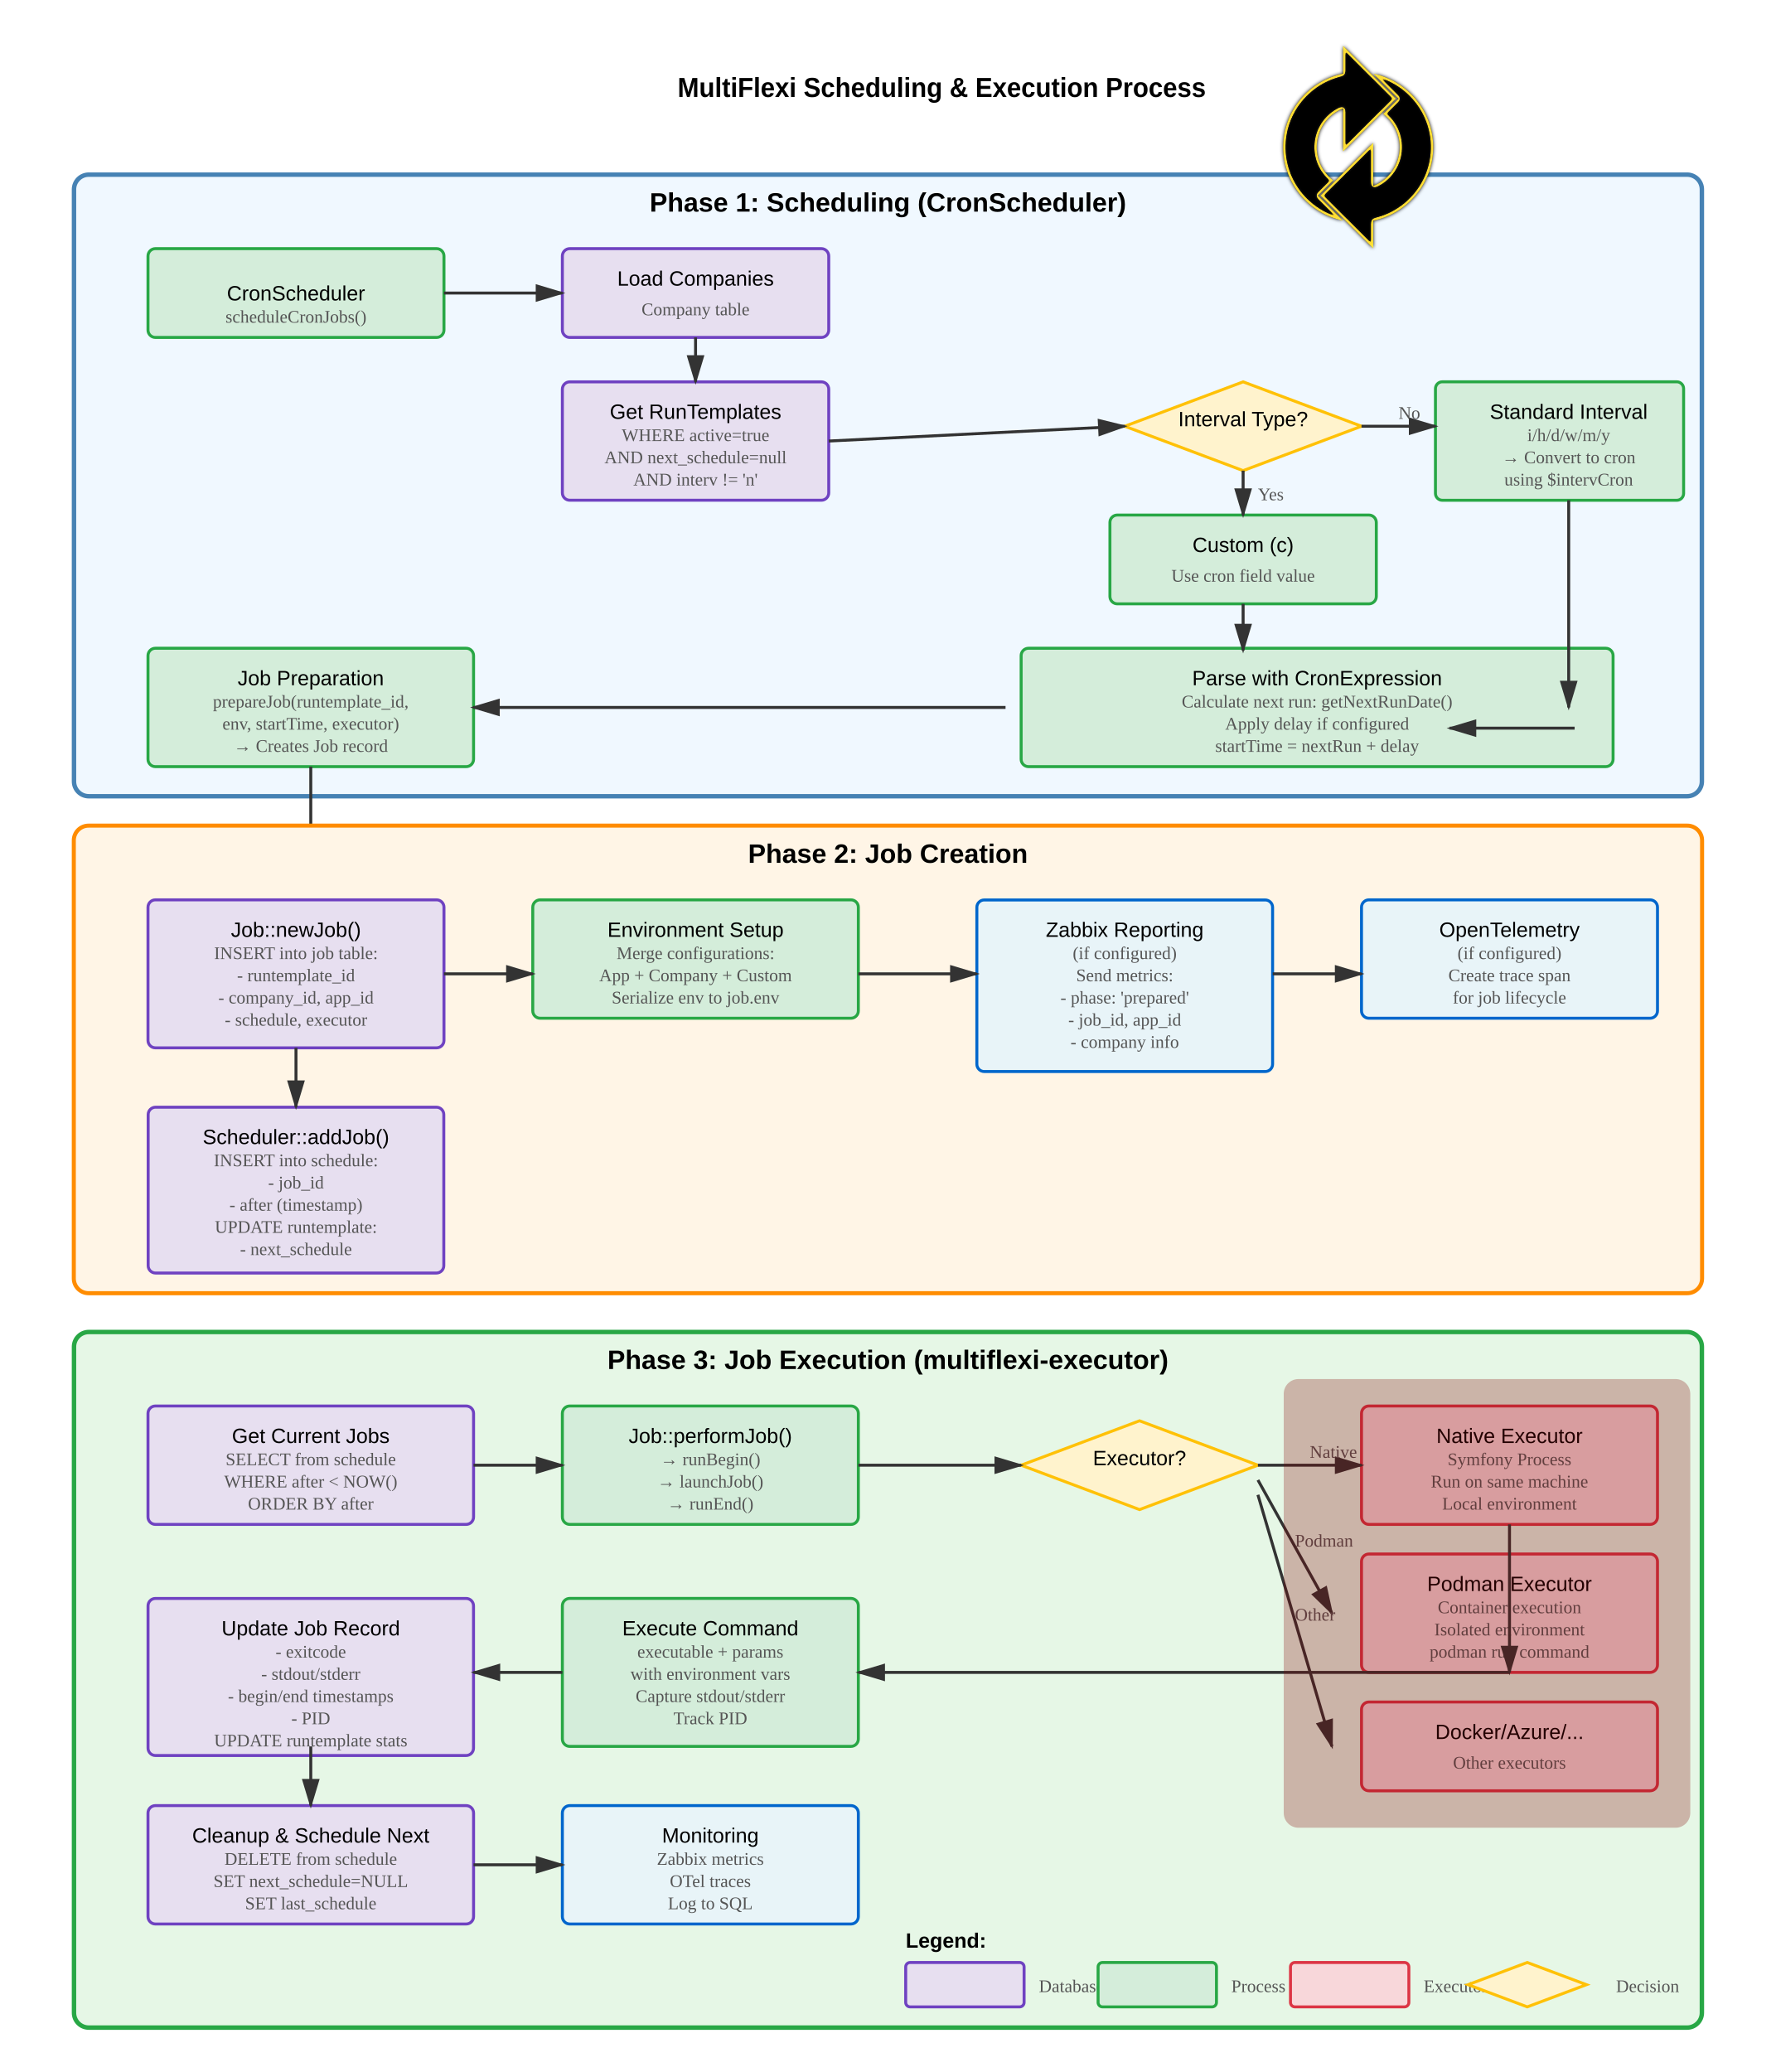
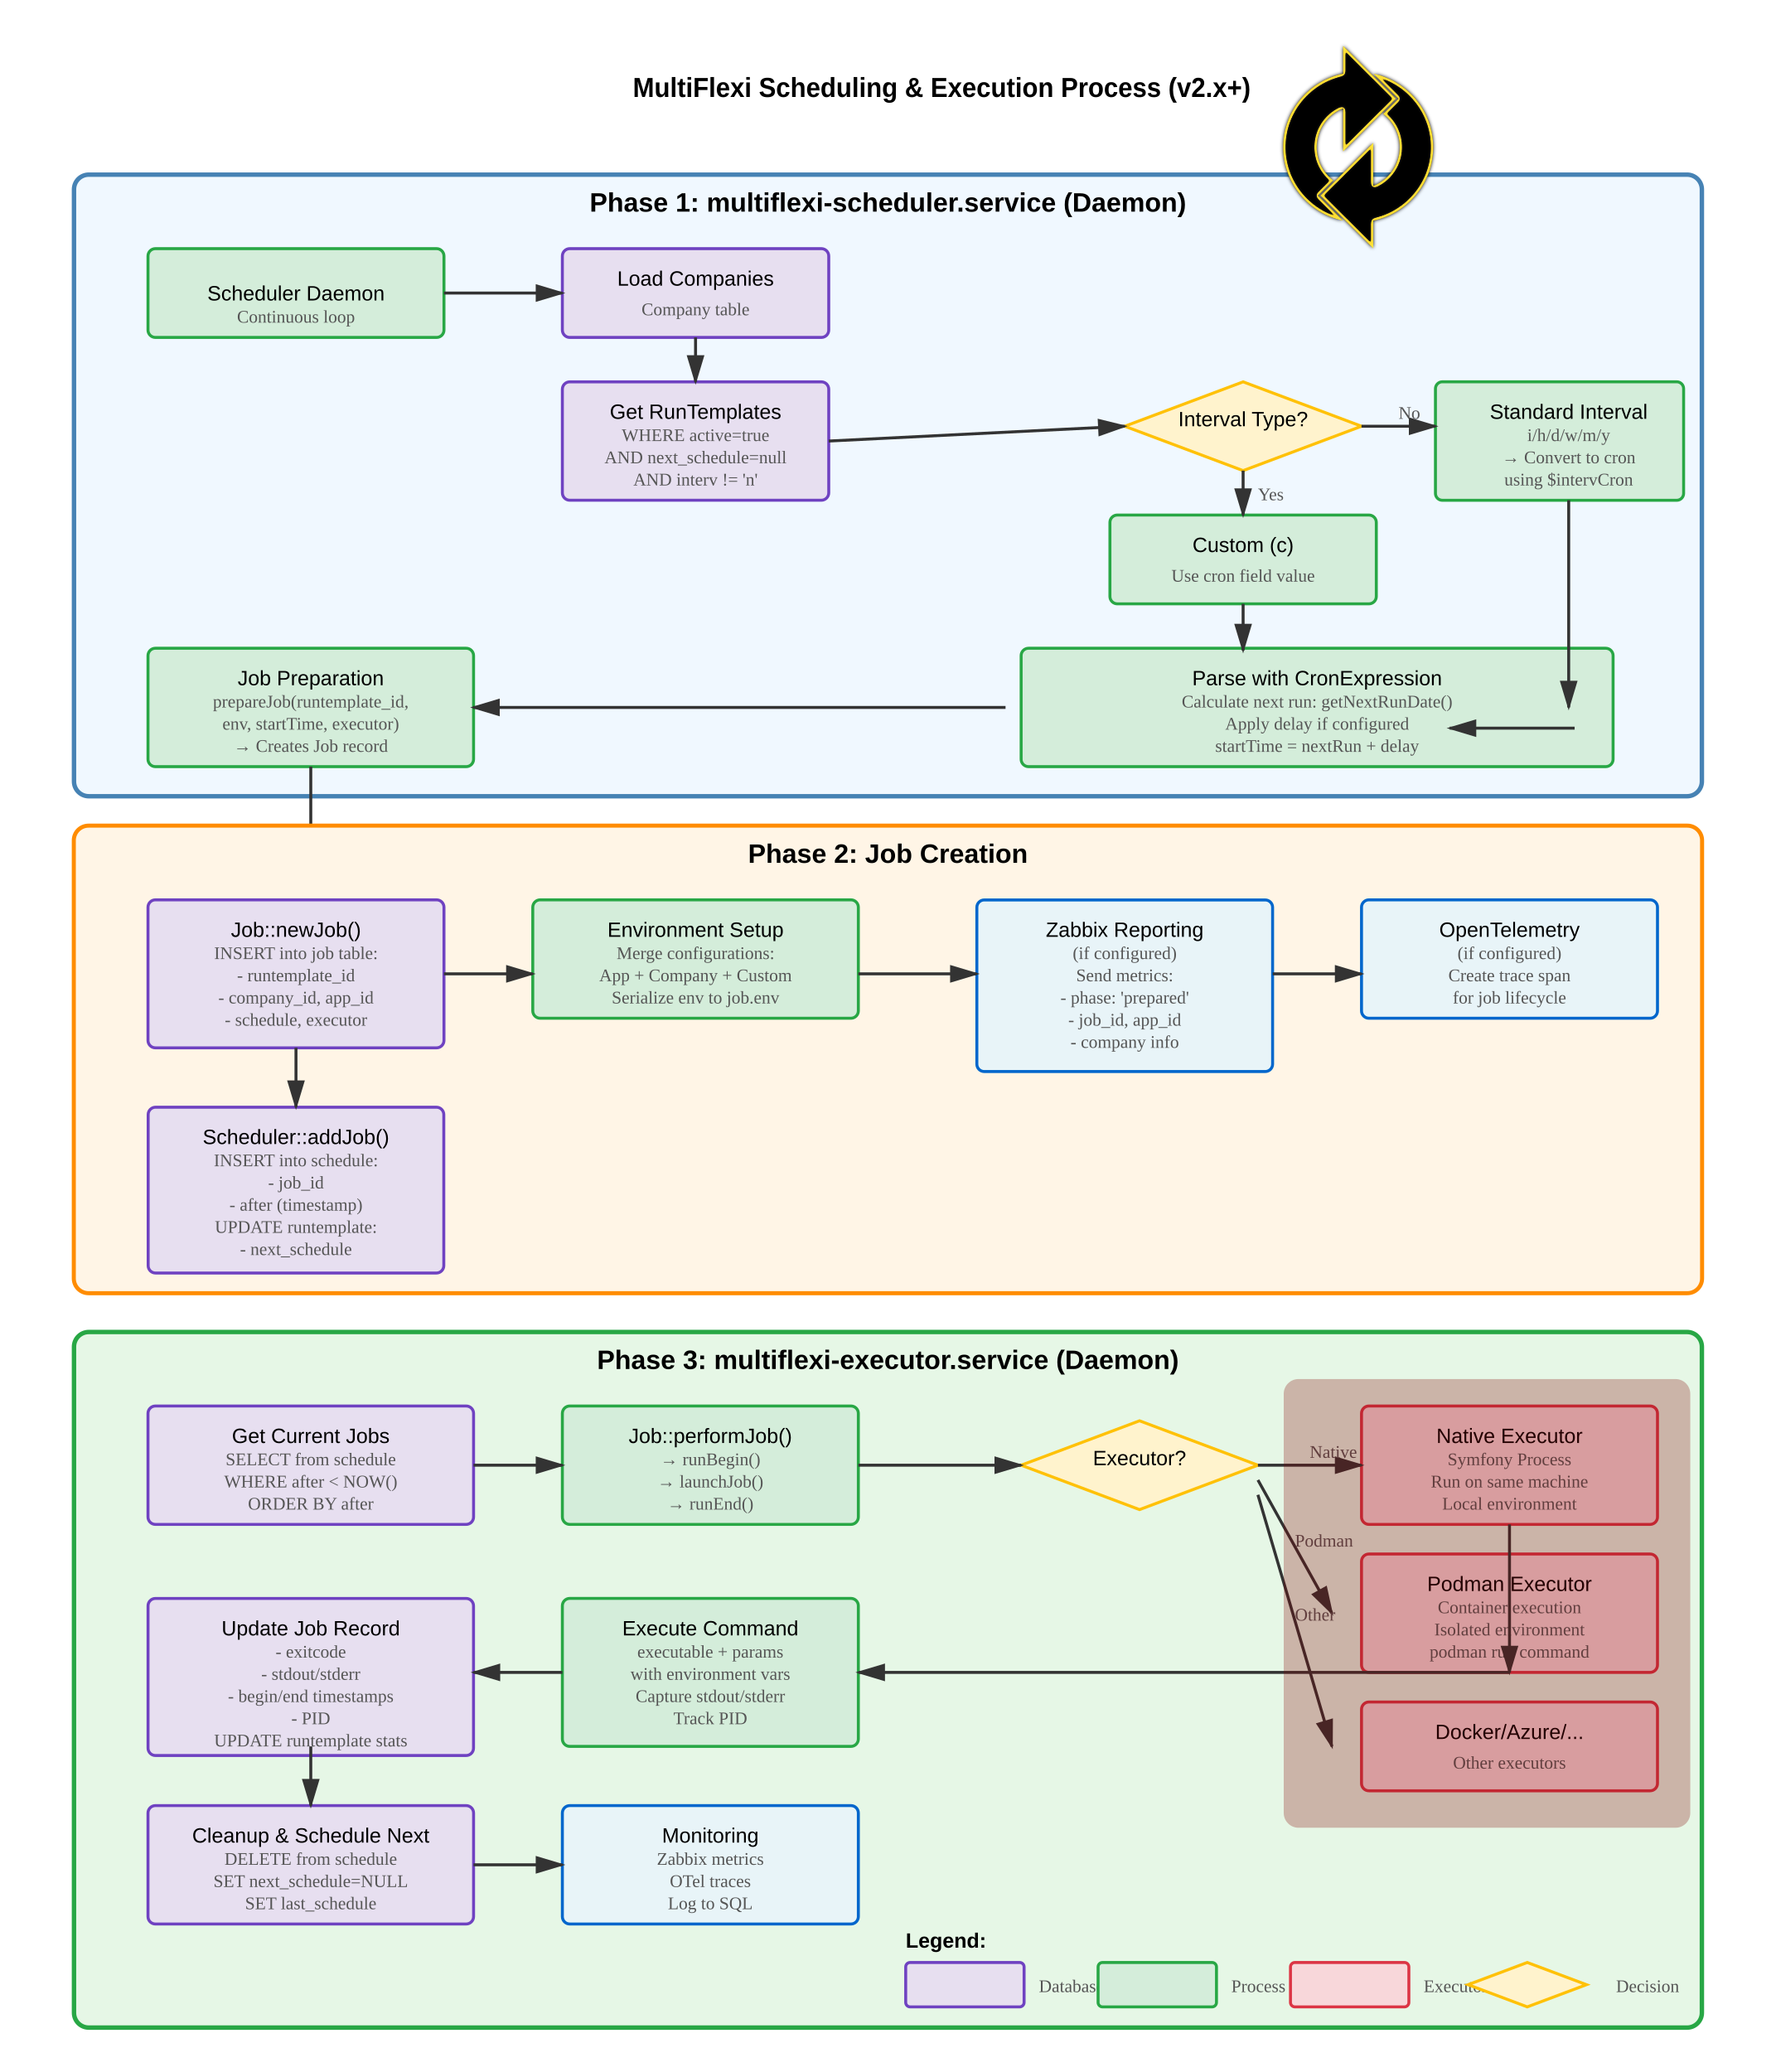
<svg xmlns="http://www.w3.org/2000/svg" viewBox="0 0 1200 1400" width="1200" height="1400" version="1.1" id="svg101">
  <defs id="defs1">
    <style id="style1">
      .box { fill: #e8f4f8; stroke: #0066cc; stroke-width: 2; }
      .process { fill: #d4edda; stroke: #28a745; stroke-width: 2; }
      .decision { fill: #fff3cd; stroke: #ffc107; stroke-width: 2; }
      .database { fill: #e7dff0; stroke: #6f42c1; stroke-width: 2; }
      .executor { fill: #f8d7da; stroke: #dc3545; stroke-width: 2; }
      .text { font-family: Arial, sans-serif; font-size: 14px; fill: #000; }
      .title { font-size: 18px; font-weight: bold; }
      .arrow { stroke: #333; stroke-width: 2; fill: none; marker-end: url(#arrowhead); }
      .label { font-size: 12px; fill: #555; }
    </style>
    <marker id="arrowhead" markerWidth="10" markerHeight="10" refX="9" refY="3" orient="auto">
      <polygon points="0 0, 10 3, 0 6" fill="#333" id="polygon1" />
    </marker>
    <filter height="1.044" width="1.059" y="-0.022" x="-0.03" style="color-interpolation-filters:sRGB" id="filter776">
      <feGaussianBlur stdDeviation="5" in="SourceAlpha" result="result1" id="feGaussianBlur764" />
      <feComposite operator="arithmetic" k2="3.2" k1="-1" k4="-2" result="result3" in2="result1" id="feComposite766" k3="0" />
      <feColorMatrix values="1 0 0 0 0 0 1 0 0 0 0 0 1 0 0 0 0 0 10 0 " result="result2" id="feColorMatrix768" />
      <feComposite result="fbSourceGraphic" in="SourceGraphic" operator="out" in2="result2" id="feComposite770" />
      <feBlend mode="multiply" in="result1" in2="fbSourceGraphic" result="result91" id="feBlend772" />
      <feBlend mode="screen" in="fbSourceGraphic" in2="result91" id="feBlend774" />
    </filter>
  </defs>
-   <text x="657.908" y="63.374" class="text title" text-anchor="middle" id="text1" transform="scale(0.967239,1.033871)" style="stroke-width:150.162">MultiFlexi Scheduling &amp; Execution Process</text>
+   <text x="657.908" y="63.374" class="text title" text-anchor="middle" id="text1" transform="scale(0.967239,1.033871)" style="stroke-width:150.162">MultiFlexi Scheduling &amp; Execution Process (v2.x+)</text>
  <g id="g102" transform="translate(0,58)">
    <rect x="50" y="60" width="1100" height="420" fill="#f0f8ff" stroke="#4682b4" stroke-width="3" rx="10" id="rect1" />
-     <text x="600" y="85" class="text title" text-anchor="middle" fill="#4682b4" id="text2">Phase 1: Scheduling (CronScheduler)</text>
+     <text x="600" y="85" class="text title" text-anchor="middle" fill="#4682b4" id="text2">Phase 1: multiflexi-scheduler.service (Daemon)</text>
    <rect x="100" y="110" width="200" height="60" class="process" rx="5" id="rect2" />
-     <text x="200" y="145" class="text" text-anchor="middle" id="text3">CronScheduler</text>
-     <text x="200" y="160" class="label" text-anchor="middle" id="text4">scheduleCronJobs()</text>
+     <text x="200" y="145" class="text" text-anchor="middle" id="text3">Scheduler Daemon</text>
+     <text x="200" y="160" class="label" text-anchor="middle" id="text4">Continuous loop</text>
    <rect x="380" y="110" width="180" height="60" class="database" rx="5" id="rect4" />
    <text x="470" y="135" class="text" text-anchor="middle" id="text5">Load Companies</text>
    <text x="470" y="155" class="label" text-anchor="middle" id="text6">Company table</text>
    <line x1="300" y1="140" x2="380" y2="140" class="arrow" id="line6" />
    <rect x="380" y="200" width="180" height="80" class="database" rx="5" id="rect6" />
    <text x="470" y="225" class="text" text-anchor="middle" id="text7">Get RunTemplates</text>
    <text x="470" y="240" class="label" text-anchor="middle" id="text8">WHERE active=true</text>
    <text x="470" y="255" class="label" text-anchor="middle" id="text9">AND next_schedule=null</text>
    <text x="470" y="270" class="label" text-anchor="middle" id="text10">AND interv != 'n'</text>
    <line x1="470" y1="170" x2="470" y2="200" class="arrow" id="line10" />
    <path d="m 760,230 80,-30 80,30 -80,30 z" class="decision" id="path10" />
    <text x="840" y="230" class="text" text-anchor="middle" id="text11">Interval Type?</text>
    <line x1="560" y1="240" x2="760" y2="230" class="arrow" id="line11" />
    <rect x="750" y="290" width="180" height="60" class="process" rx="5" id="rect11" />
    <text x="840" y="315" class="text" text-anchor="middle" id="text12">Custom (c)</text>
    <text x="840" y="335" class="label" text-anchor="middle" id="text13">Use cron field value</text>
    <line x1="840" y1="260" x2="840" y2="290" class="arrow" id="line13" />
    <text x="850" y="280" class="label" id="text14">Yes</text>
    <rect x="969.966" y="199.966" width="167.694" height="80.069" class="process" rx="4.658" id="rect14" />
    <text x="1060" y="225" class="text" text-anchor="middle" id="text15">Standard Interval</text>
    <text x="1060" y="240" class="label" text-anchor="middle" id="text16">i/h/d/w/m/y</text>
    <text x="1060" y="255" class="label" text-anchor="middle" id="text17">→ Convert to cron</text>
    <text x="1060" y="270" class="label" text-anchor="middle" id="text18">using $intervCron</text>
    <line x1="920" y1="230" x2="970" y2="230" class="arrow" id="line18" />
    <text x="945" y="225" class="label" id="text19">No</text>
    <rect x="690" y="380" width="400" height="80" class="process" rx="5" id="rect19" />
    <text x="890" y="405" class="text" text-anchor="middle" id="text20">Parse with CronExpression</text>
    <text x="890" y="420" class="label" text-anchor="middle" id="text21">Calculate next run: getNextRunDate()</text>
    <text x="890" y="435" class="label" text-anchor="middle" id="text22">Apply delay if configured</text>
    <text x="890" y="450" class="label" text-anchor="middle" id="text23">startTime = nextRun + delay</text>
    <line x1="840" y1="350" x2="840" y2="381.502" class="arrow" id="line23" />
    <line x1="1060" y1="280" x2="1060" y2="420" class="arrow" id="line24" />
    <line x1="1064.014" y1="434" x2="979.536" y2="434" class="arrow" id="line25" />
    <rect x="100" y="380" width="220" height="80" class="process" rx="5" id="rect25" />
    <text x="210" y="405" class="text" text-anchor="middle" id="text25">Job Preparation</text>
    <text x="210" y="420" class="label" text-anchor="middle" id="text26">prepareJob(runtemplate_id,</text>
    <text x="210" y="435" class="label" text-anchor="middle" id="text27">env, startTime, executor)</text>
    <text x="210" y="450" class="label" text-anchor="middle" id="text28">→ Creates Job record</text>
    <line x1="679.466" y1="420" x2="319.673" y2="420" class="arrow" id="line28" />
  </g>
  <line x1="210" y1="518" x2="210" y2="608" class="arrow" id="line34" />
  <g id="g103" transform="translate(0,58)">
    <rect x="49.868" y="499.868" width="1100.264" height="315.918" fill="#fff5e6" stroke="#ff8c00" stroke-width="2.736" rx="10.002" id="rect28" />
    <text x="600" y="525" class="text title" text-anchor="middle" fill="#ff8c00" id="text29">Phase 2: Job Creation</text>
    <rect x="100" y="550" width="200" height="100" class="database" rx="5" id="rect29" />
    <text x="200" y="575" class="text" text-anchor="middle" id="text30">Job::newJob()</text>
    <text x="200" y="590" class="label" text-anchor="middle" id="text31">INSERT into job table:</text>
    <text x="200" y="605" class="label" text-anchor="middle" id="text32">- runtemplate_id</text>
    <text x="200" y="620" class="label" text-anchor="middle" id="text33">- company_id, app_id</text>
    <text x="200" y="635" class="label" text-anchor="middle" id="text34">- schedule, executor</text>
    <rect x="360" y="550" width="220" height="80" class="process" rx="5" id="rect34" />
    <text x="470" y="575" class="text" text-anchor="middle" id="text35">Environment Setup</text>
    <text x="470" y="590" class="label" text-anchor="middle" id="text36">Merge configurations:</text>
    <text x="470" y="605" class="label" text-anchor="middle" id="text37">App + Company + Custom</text>
    <text x="470" y="620" class="label" text-anchor="middle" id="text38">Serialize env to job.env</text>
    <line x1="300" y1="600" x2="360" y2="600" class="arrow" id="line38" />
    <rect x="100.115" y="690.115" width="199.77" height="112.044" class="database" rx="4.994" id="rect38" />
    <text x="200" y="715" class="text" text-anchor="middle" id="text39">Scheduler::addJob()</text>
    <text x="200" y="730" class="label" text-anchor="middle" id="text40">INSERT into schedule:</text>
    <text x="200" y="745" class="label" text-anchor="middle" id="text41">- job_id</text>
    <text x="200" y="760" class="label" text-anchor="middle" id="text42">- after (timestamp)</text>
    <text x="200" y="775" class="label" text-anchor="middle" id="text43">UPDATE runtemplate:</text>
    <text x="200" y="790" class="label" text-anchor="middle" id="text44">- next_schedule</text>
    <line x1="200" y1="650" x2="200" y2="690" class="arrow" id="line44" />
    <rect x="660.076" y="550.076" width="199.847" height="115.934" class="box" rx="4.996" id="rect44" />
    <text x="760" y="575" class="text" text-anchor="middle" id="text45">Zabbix Reporting</text>
    <text x="760" y="590" class="label" text-anchor="middle" id="text46">(if configured)</text>
    <text x="760" y="605" class="label" text-anchor="middle" id="text47">Send metrics:</text>
    <text x="760" y="620" class="label" text-anchor="middle" id="text48">- phase: 'prepared'</text>
    <text x="760" y="635" class="label" text-anchor="middle" id="text49">- job_id, app_id</text>
    <text x="760" y="650" class="label" text-anchor="middle" id="text50">- company info</text>
    <line x1="580" y1="600" x2="660" y2="600" class="arrow" id="line50" />
    <rect x="920" y="550" width="200" height="80" class="box" rx="5" id="rect50" />
    <text x="1020" y="575" class="text" text-anchor="middle" id="text51">OpenTelemetry</text>
    <text x="1020" y="590" class="label" text-anchor="middle" id="text52">(if configured)</text>
    <text x="1020" y="605" class="label" text-anchor="middle" id="text53">Create trace span</text>
    <text x="1020" y="620" class="label" text-anchor="middle" id="text54">for job lifecycle</text>
    <line x1="860" y1="600" x2="920" y2="600" class="arrow" id="line54" />
  </g>
  <rect x="50" y="900" width="1100" height="470" fill="#e6f7e6" stroke="#28a745" stroke-width="3" rx="10" id="rect54" />
-   <text x="600" y="925" class="text title" text-anchor="middle" fill="#28a745" id="text55">Phase 3: Job Execution (multiflexi-executor)</text>
+   <text x="600" y="925" class="text title" text-anchor="middle" fill="#28a745" id="text55">Phase 3: multiflexi-executor.service (Daemon)</text>
  <rect x="100" y="950" width="220" height="80" class="database" rx="5" id="rect55" />
  <text x="210" y="975" class="text" text-anchor="middle" id="text56">Get Current Jobs</text>
  <text x="210" y="990" class="label" text-anchor="middle" id="text57">SELECT from schedule</text>
  <text x="210" y="1005" class="label" text-anchor="middle" id="text58">WHERE after &lt; NOW()</text>
  <text x="210" y="1020" class="label" text-anchor="middle" id="text59">ORDER BY after</text>
  <rect x="380" y="950" width="200" height="80" class="process" rx="5" id="rect59" />
  <text x="480" y="975" class="text" text-anchor="middle" id="text60">Job::performJob()</text>
  <text x="480" y="990" class="label" text-anchor="middle" id="text61">→ runBegin()</text>
  <text x="480" y="1005" class="label" text-anchor="middle" id="text62">→ launchJob()</text>
  <text x="480" y="1020" class="label" text-anchor="middle" id="text63">→ runEnd()</text>
  <line x1="320" y1="990" x2="380" y2="990" class="arrow" id="line63" />
  <path d="M 690 990 L 770 960 L 850 990 L 770 1020 Z" class="decision" id="path63" />
  <text x="770" y="990" class="text" text-anchor="middle" id="text64">Executor?</text>
  <line x1="580" y1="990" x2="690" y2="990" class="arrow" id="line64" />
  <rect x="920" y="950" width="200" height="80" class="executor" rx="5" id="rect64" />
  <text x="1020" y="975" class="text" text-anchor="middle" id="text65">Native Executor</text>
  <text x="1020" y="990" class="label" text-anchor="middle" id="text66">Symfony Process</text>
  <text x="1020" y="1005" class="label" text-anchor="middle" id="text67">Run on same machine</text>
  <text x="1020" y="1020" class="label" text-anchor="middle" id="text68">Local environment</text>
  <line x1="850" y1="990" x2="920" y2="990" class="arrow" id="line68" />
  <text x="885" y="985" class="label" id="text69">Native</text>
  <rect x="920" y="1050" width="200" height="80" class="executor" rx="5" id="rect69" />
  <text x="1020" y="1075" class="text" text-anchor="middle" id="text70">Podman Executor</text>
  <text x="1020" y="1090" class="label" text-anchor="middle" id="text71">Container execution</text>
  <text x="1020" y="1105" class="label" text-anchor="middle" id="text72">Isolated environment</text>
  <text x="1020" y="1120" class="label" text-anchor="middle" id="text73">podman run command</text>
  <line x1="850" y1="1000" x2="900" y2="1090" class="arrow" id="line73" />
  <text x="875" y="1045" class="label" id="text74">Podman</text>
  <rect x="920" y="1150" width="200" height="60" class="executor" rx="5" id="rect74" />
  <text x="1020" y="1175" class="text" text-anchor="middle" id="text75">Docker/Azure/...</text>
  <text x="1020" y="1195" class="label" text-anchor="middle" id="text76">Other executors</text>
  <line x1="850" y1="1010" x2="900" y2="1180" class="arrow" id="line76" />
  <text x="875" y="1095" class="label" id="text77">Other</text>
  <rect x="380" y="1080" width="200" height="100" class="process" rx="5" id="rect77" />
  <text x="480" y="1105" class="text" text-anchor="middle" id="text78">Execute Command</text>
  <text x="480" y="1120" class="label" text-anchor="middle" id="text79">executable + params</text>
  <text x="480" y="1135" class="label" text-anchor="middle" id="text80">with environment vars</text>
  <text x="480" y="1150" class="label" text-anchor="middle" id="text81">Capture stdout/stderr</text>
  <text x="480" y="1165" class="label" text-anchor="middle" id="text82">Track PID</text>
  <line x1="1020" y1="1030" x2="1020" y2="1130" class="arrow" id="line82" />
  <line x1="1020" y1="1130" x2="580" y2="1130" class="arrow" id="line83" />
  <rect x="100.03" y="1080.03" width="219.94" height="106.127" class="database" rx="4.999" id="rect83" />
  <text x="210" y="1105" class="text" text-anchor="middle" id="text83">Update Job Record</text>
  <text x="210" y="1120" class="label" text-anchor="middle" id="text84">- exitcode</text>
  <text x="210" y="1135" class="label" text-anchor="middle" id="text85">- stdout/stderr</text>
  <text x="210" y="1150" class="label" text-anchor="middle" id="text86">- begin/end timestamps</text>
  <text x="210" y="1165" class="label" text-anchor="middle" id="text87">- PID</text>
  <text x="210" y="1180" class="label" text-anchor="middle" id="text88">UPDATE runtemplate stats</text>
  <line x1="380" y1="1130" x2="320" y2="1130" class="arrow" id="line88" />
  <rect x="100" y="1220" width="220" height="80" class="database" rx="5" id="rect88" />
  <text x="210" y="1245" class="text" text-anchor="middle" id="text89">Cleanup &amp; Schedule Next</text>
  <text x="210" y="1260" class="label" text-anchor="middle" id="text90">DELETE from schedule</text>
  <text x="210" y="1275" class="label" text-anchor="middle" id="text91">SET next_schedule=NULL</text>
  <text x="210" y="1290" class="label" text-anchor="middle" id="text92">SET last_schedule</text>
  <line x1="210" y1="1180" x2="210" y2="1220" class="arrow" id="line92" />
  <rect x="380" y="1220" width="200" height="80" class="box" rx="5" id="rect92" />
  <text x="480" y="1245" class="text" text-anchor="middle" id="text93">Monitoring</text>
  <text x="480" y="1260" class="label" text-anchor="middle" id="text94">Zabbix metrics</text>
  <text x="480" y="1275" class="label" text-anchor="middle" id="text95">OTel traces</text>
  <text x="480" y="1290" class="label" text-anchor="middle" id="text96">Log to SQL</text>
  <line x1="320" y1="1260" x2="380" y2="1260" class="arrow" id="line96" />
  <g id="g101" transform="translate(-38,-14)">
    <text x="650" y="1330" class="text" font-weight="bold" id="text97">Legend:</text>
    <rect x="650" y="1340" width="80" height="30" class="database" rx="3" id="rect97" />
    <text x="740" y="1360" class="label" id="text98">Database</text>
    <rect x="780" y="1340" width="80" height="30" class="process" rx="3" id="rect98" />
    <text x="870" y="1360" class="label" id="text99">Process</text>
    <rect x="910" y="1340" width="80" height="30" class="executor" rx="3" id="rect99" />
    <text x="1000" y="1360" class="label" id="text100">Executor</text>
    <path d="m 1030,1355 40,-15 40,15 -40,15 z" class="decision" id="path100" />
    <text x="1130" y="1360" class="label" id="text101">Decision</text>
  </g>
  <rect style="fill:#800000;fill-opacity:0.273" id="rect101" width="274.711" height="303.172" x="867.443" y="931.79" rx="10" />
  <g id="g249" transform="matrix(0.2508887,0,0,0.2508887,728.6335,-20.22353)" style="fill:#ffd42a;fill-opacity:1;filter:url(#filter776)">
    <path id="path5740" style="color:#000000;text-indent:0;text-transform:none;fill:#ffd42a;fill-opacity:1;fill-rule:evenodd" d="m 713.47,204.89 v 74.226 c -91.83,18.86 -161.52,100.63 -161.52,197.79 0,96.668 69.012,178.12 160.15,197.51 L 645.092,607.408 686.15,566.35 c -26.951,-20.333 -44.214,-52.667 -44.214,-89.444 0,-48.051 29.471,-88.501 71.524,-104.52 v 115.53 L 854.98,346.396 713.47,204.886 Z" />
    <path id="path2985" style="color:#000000;text-indent:0;text-transform:none;fill:#ffd42a;fill-opacity:1;fill-rule:evenodd" d="m 795.61,279.41 67.008,66.993 -41.074,41.074 c 26.961,20.328 44.23,52.647 44.23,89.428 0,48.051 -29.47,88.512 -71.524,104.54 v -115.55 l -141.52,141.52 141.52,141.52 v -74.226 c 91.812,-18.87 161.51,-100.65 161.51,-197.79 0,-96.667 -69.01,-178.1 -160.15,-197.49 z" />
  </g>
</svg>
